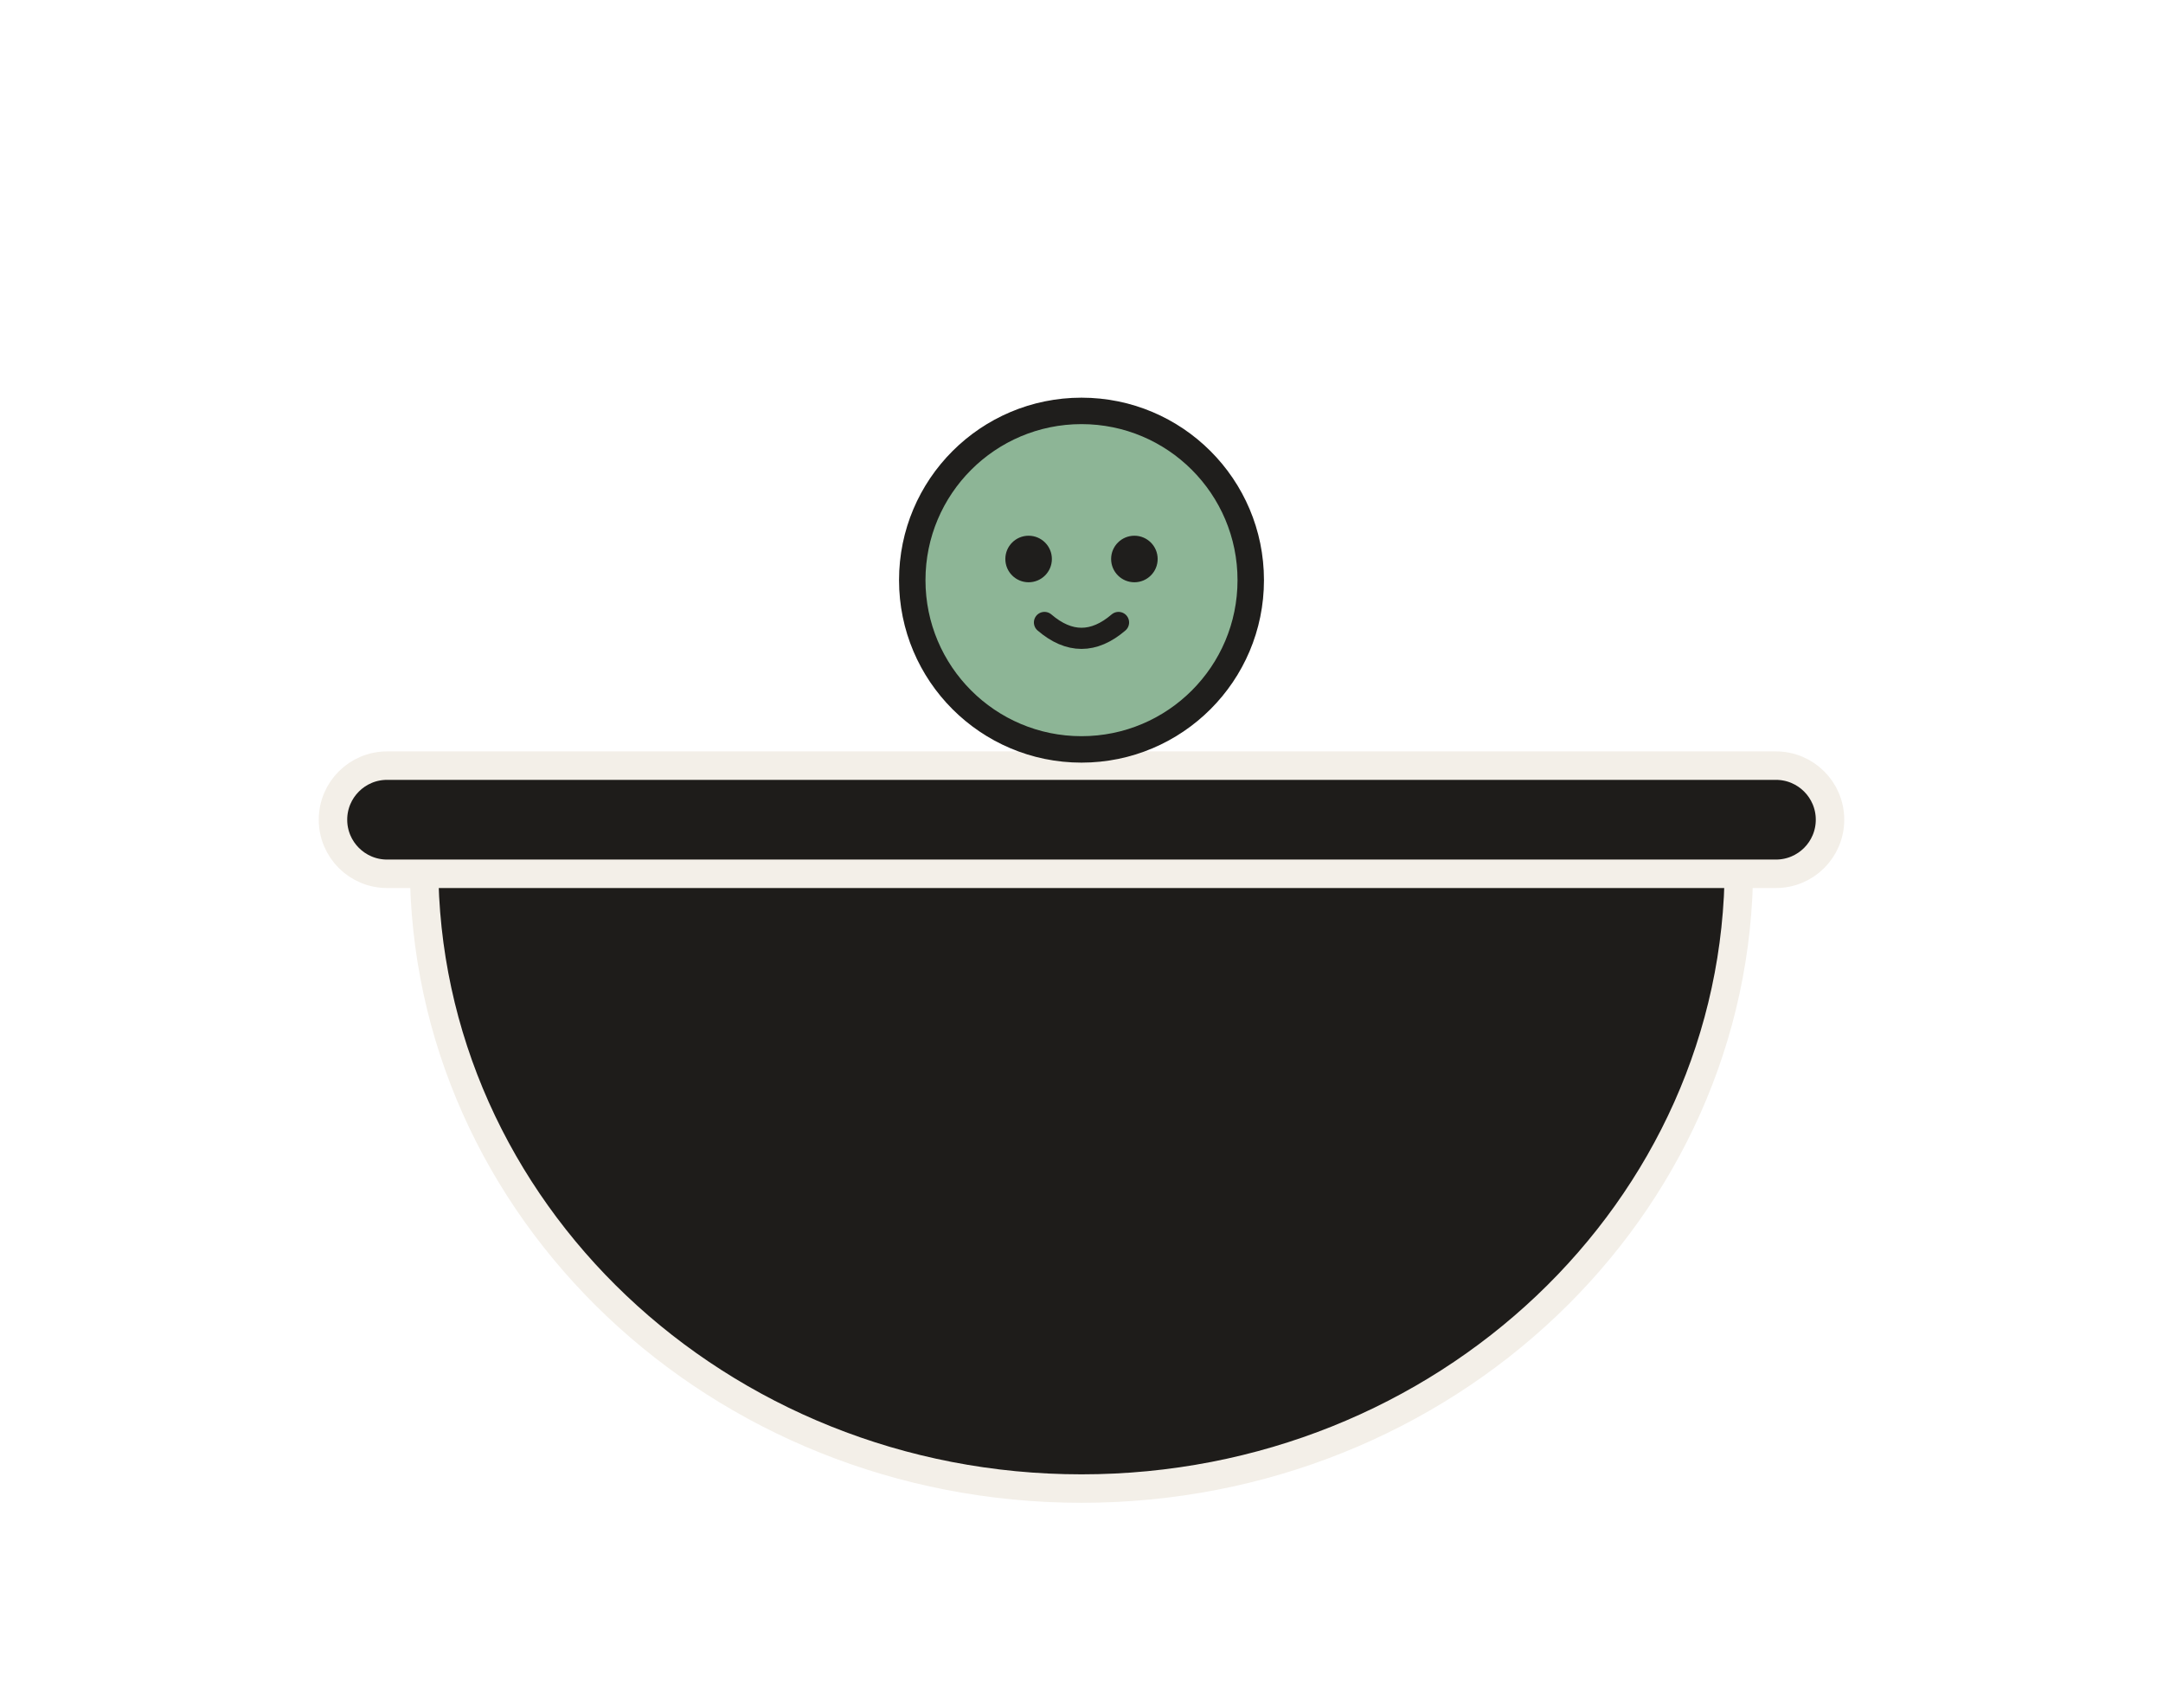
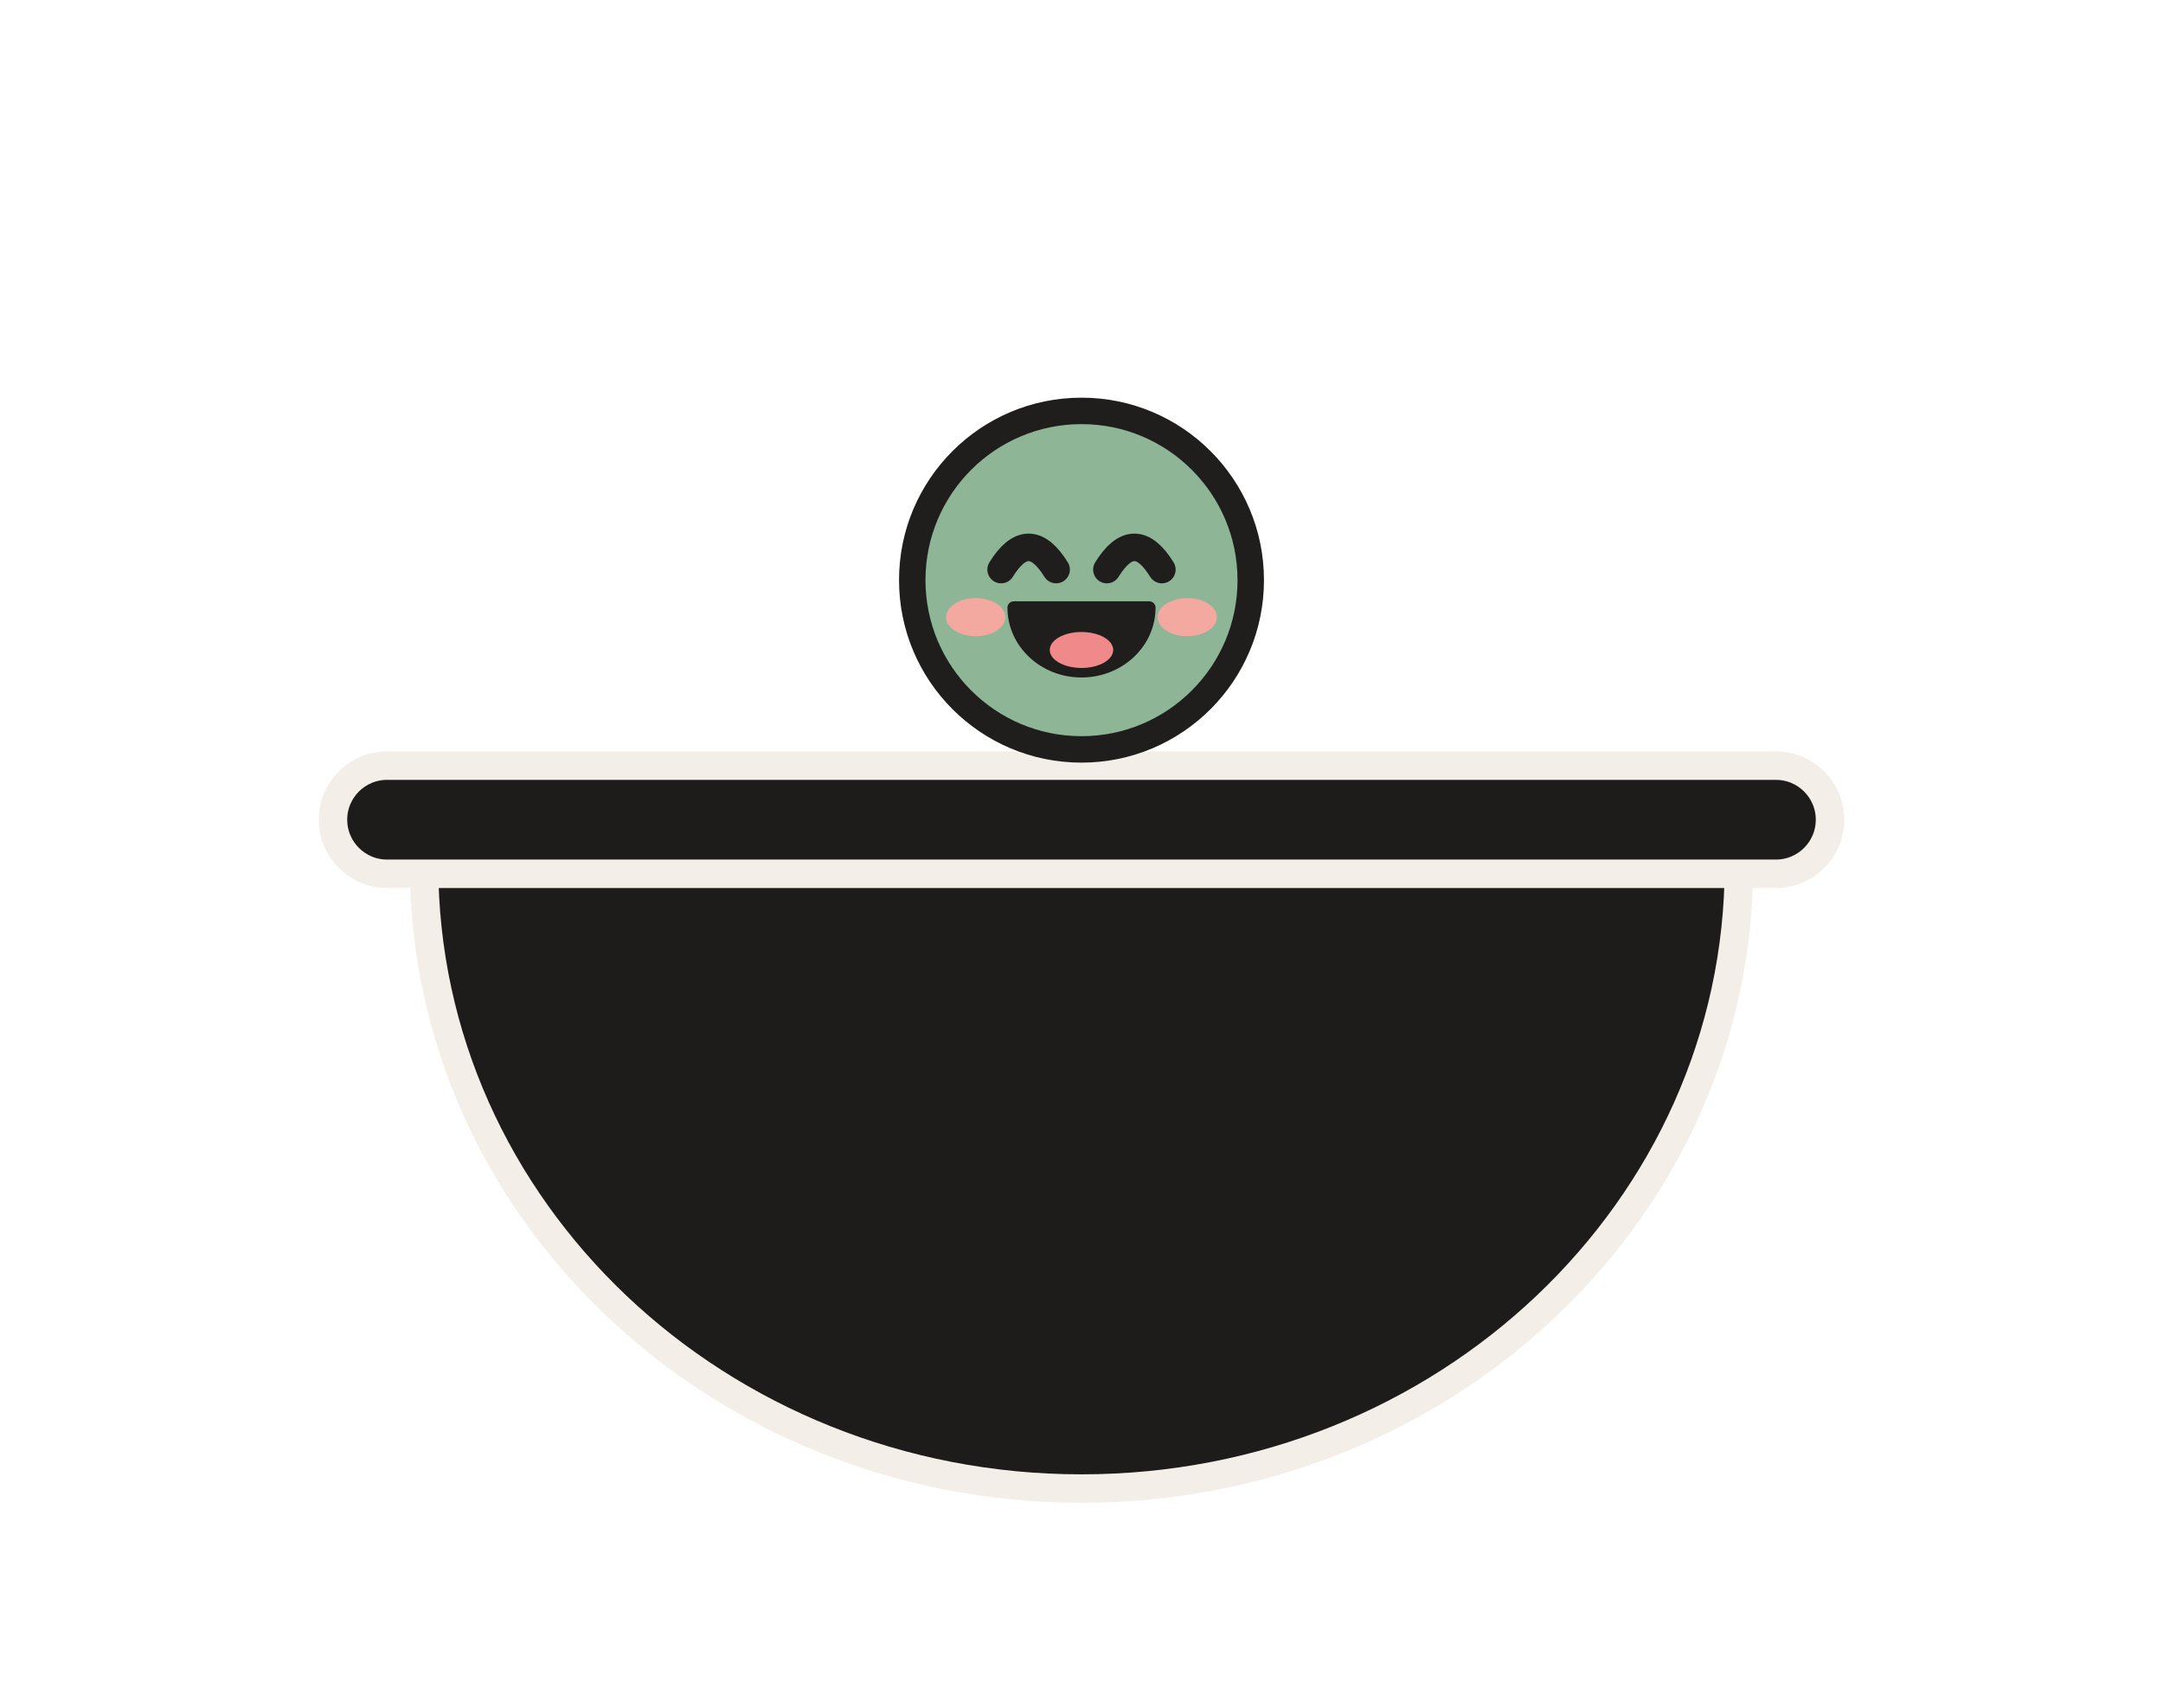
<svg xmlns="http://www.w3.org/2000/svg" viewBox="0 0 190 150" width="570" height="450" data-clip="empty-column" data-theme="dark">
  <g id="bowl">
    <path d="M37.25 76A57.75 54.75 0 0 0 152.75 76Z" fill="#1E1C1A" stroke="#F3EFE8" stroke-width="2.5" stroke-linejoin="round" />
    <rect x="29.25" y="67.25" width="131.5" height="9.5" rx="4.75" fill="#1E1C1A" stroke="#F3EFE8" stroke-width="2.5" />
  </g>
  <g id="pea" data-loop="r11-roll 4.4s linear infinite" data-pivot="95 51" style="transform:translateX(0px) rotate(0deg);transform-box:view-box;transform-origin:95px 51px">
    <svg x="72.7" y="26.8" width="44.6" height="44.6" viewBox="0 0 48 48" overflow="visible">
      <g id="pea_body">
        <circle cx="24" cy="26" r="16" fill="#8DB596" stroke="#1F1E1C" stroke-width="2.5" />
      </g>
      <g id="pea_eyes">
-         <circle cx="19" cy="24" r="2.2" fill="#1F1E1C" />
-         <circle cx="29" cy="24" r="2.2" fill="#1F1E1C" />
+         <path d="M16.4 25Q19 20.8 21.6 25" fill="none" stroke="#1F1E1C" stroke-width="2.6" stroke-linecap="round" stroke-linejoin="round" />
+         <path d="M26.4 25Q29 20.8 31.6 25" fill="none" stroke="#1F1E1C" stroke-width="2.6" stroke-linecap="round" stroke-linejoin="round" />
+       </g>
+       <g id="pea_cheeks">
+         <ellipse cx="14" cy="29.5" rx="2.8" ry="1.8" fill="#F4A9A0" />
+         <ellipse cx="34" cy="29.5" rx="2.8" ry="1.8" fill="#F4A9A0" />
      </g>
      <g id="pea_mouth">
-         <path d="M20.5 30Q24 33 27.5 30" fill="none" stroke="#1F1E1C" stroke-width="2" stroke-linecap="round" stroke-linejoin="round" />
+         <path d="M17.6 28.6H30.4A6.4 6 0 0 1 17.6 28.6Z" fill="#1F1E1C" stroke="#1F1E1C" stroke-width="1.2" stroke-linejoin="round" />
+         <ellipse cx="24" cy="32.6" rx="3" ry="1.7" fill="#F08A8A" />
      </g>
    </svg>
  </g>
</svg>
